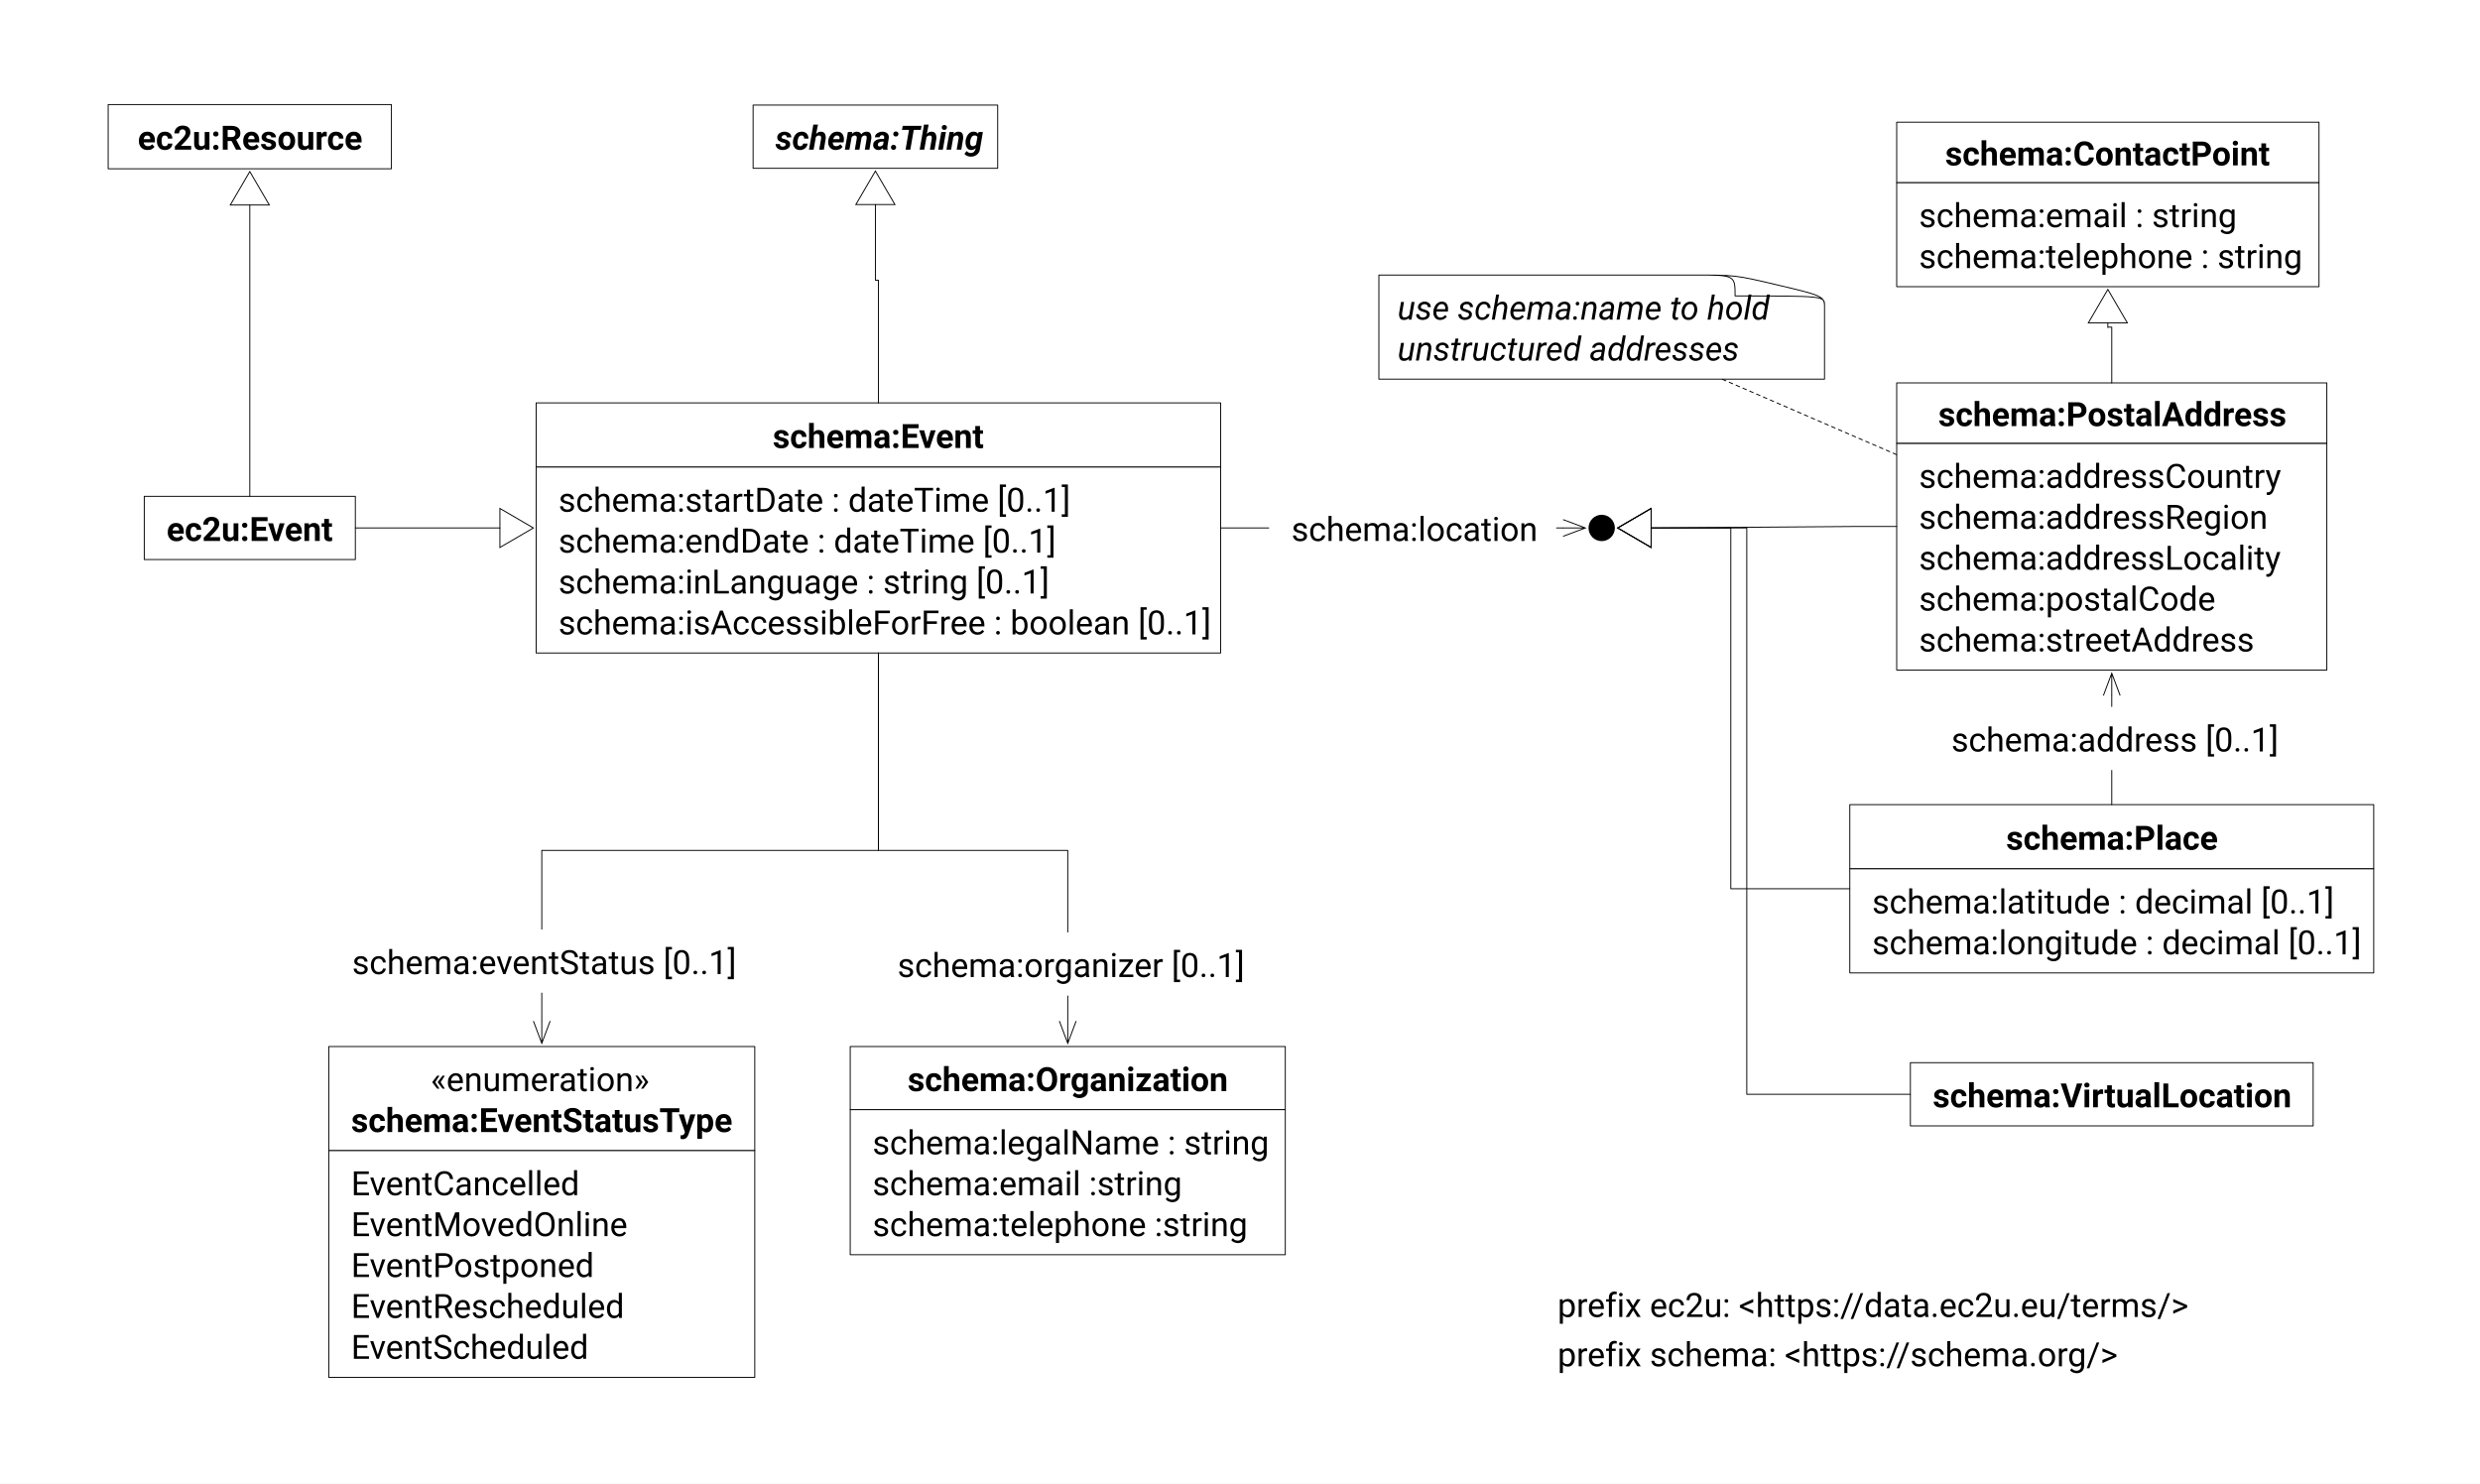
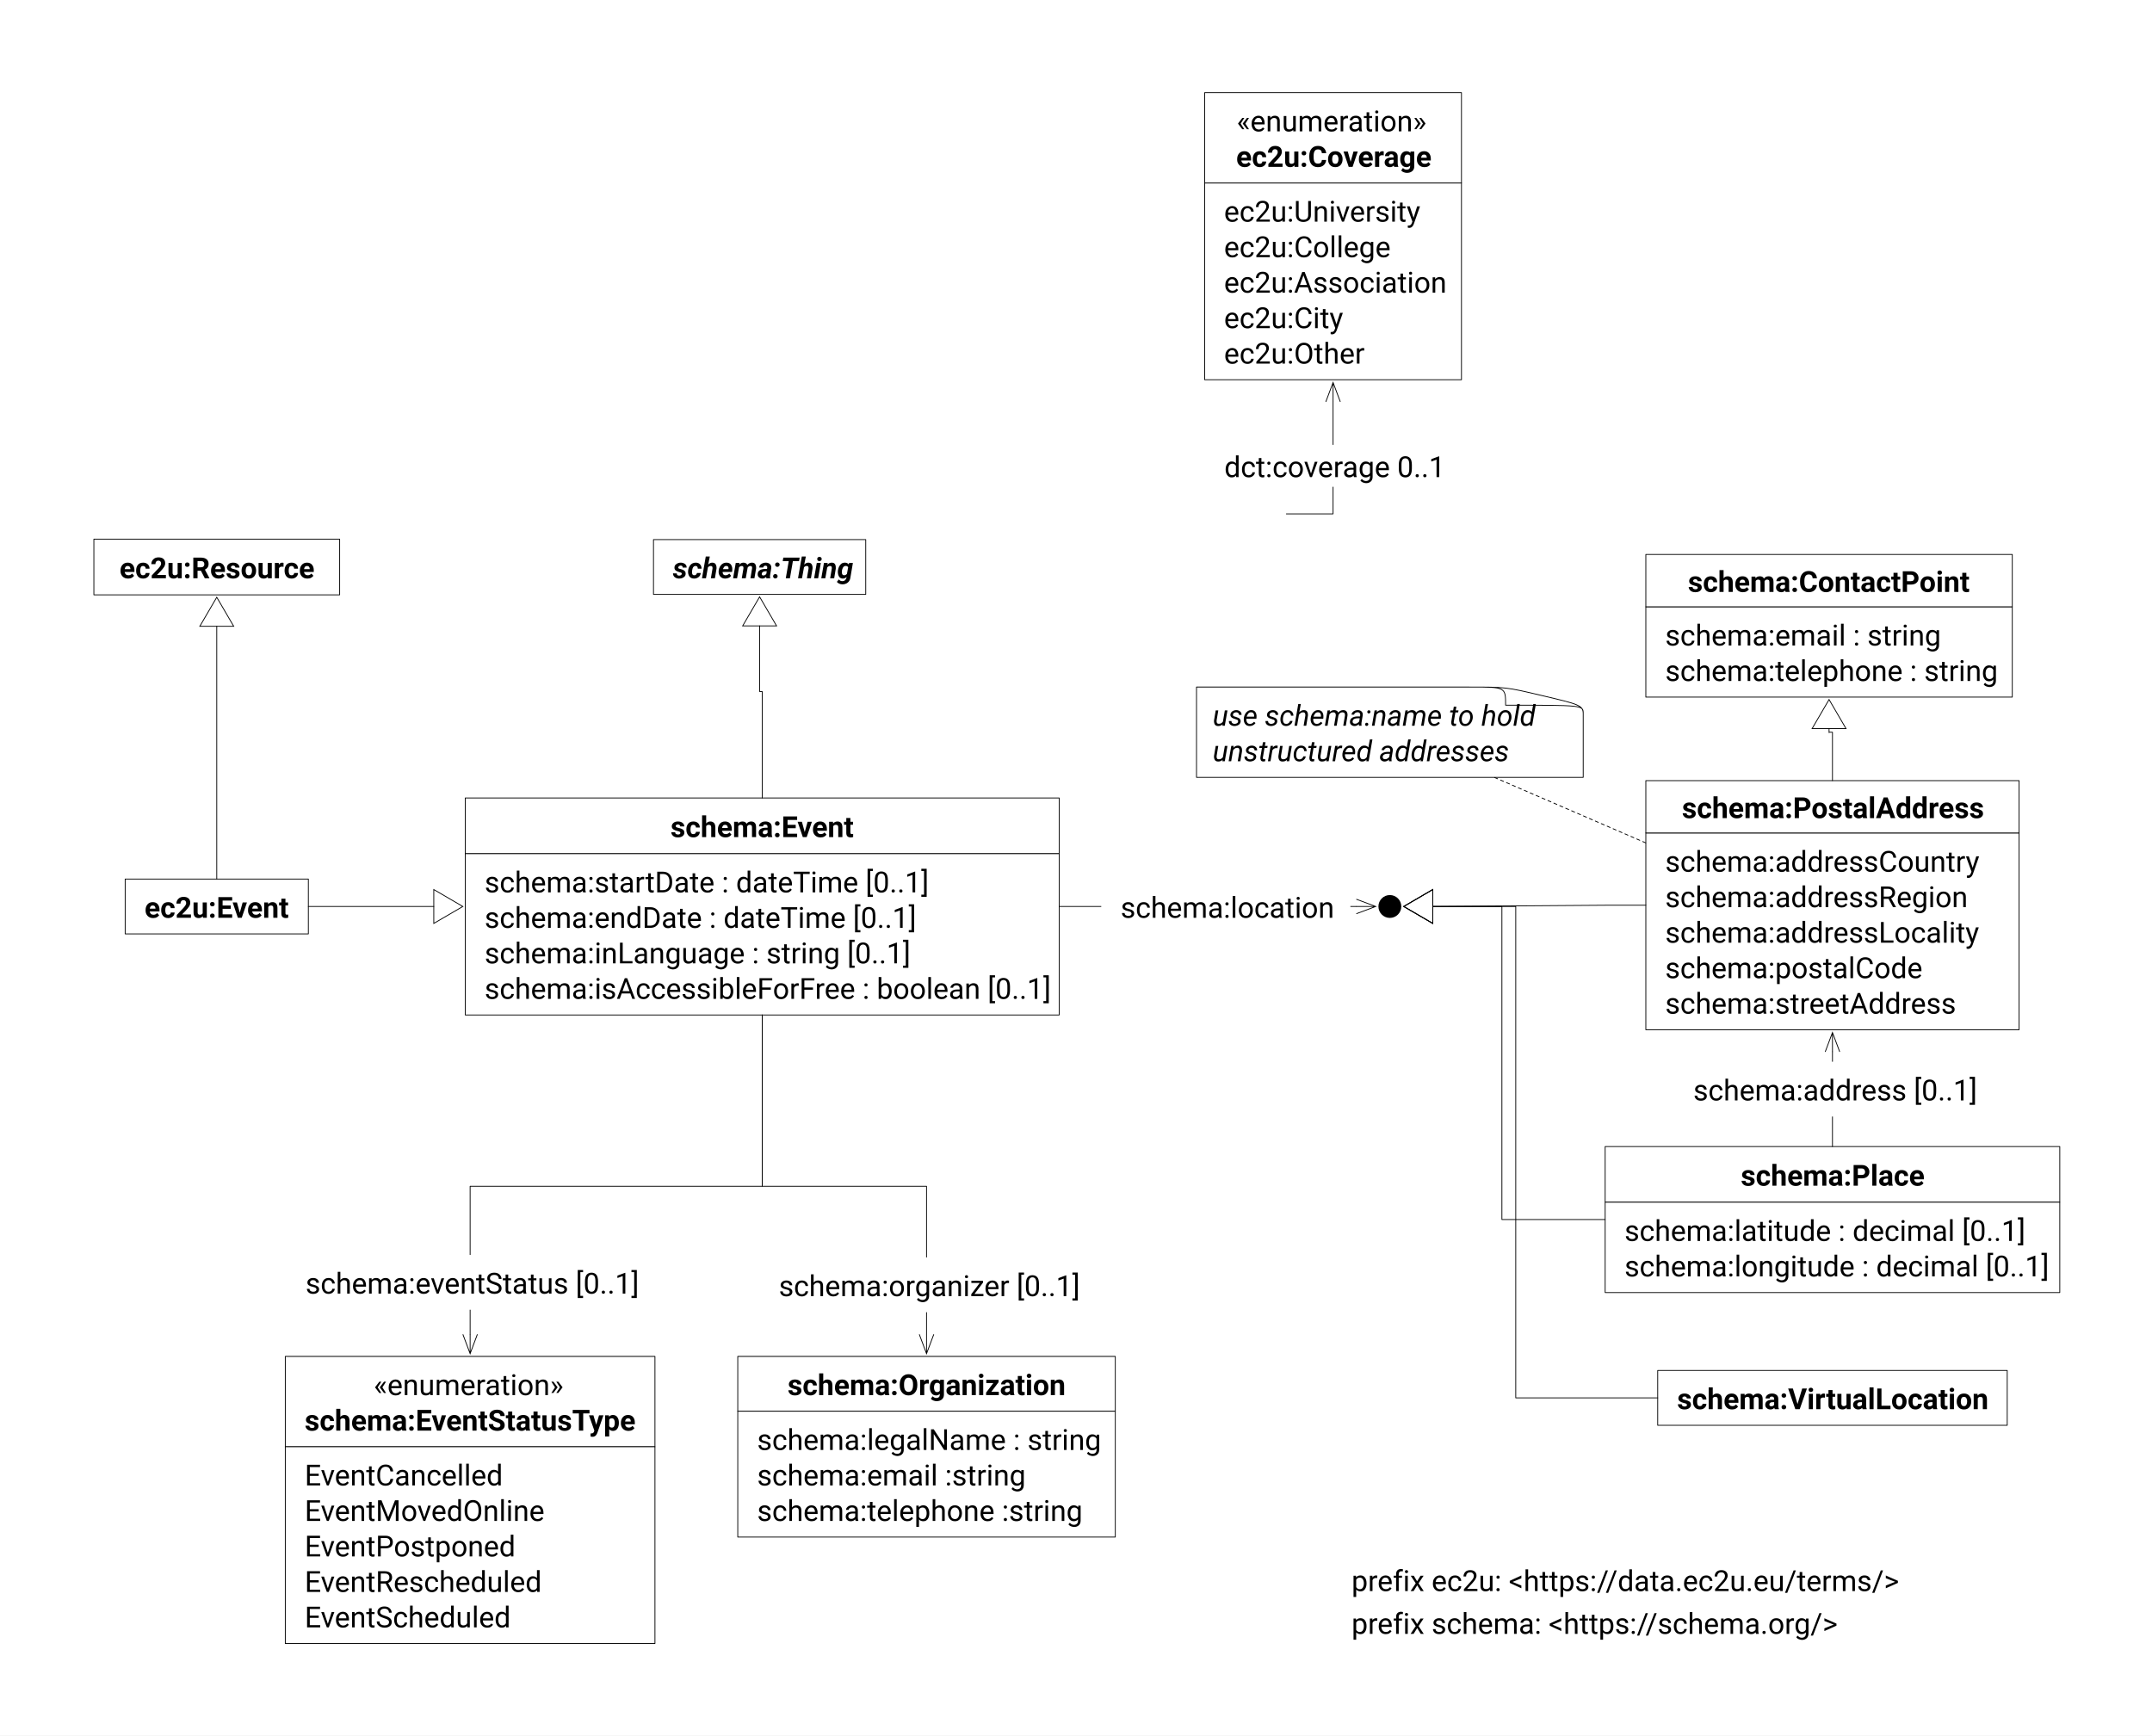
- <svg xmlns="http://www.w3.org/2000/svg" xmlns:xlink="http://www.w3.org/1999/xlink" version="1.1" viewBox="-97 38 667 399" width="667" height="399">
+ <svg xmlns="http://www.w3.org/2000/svg" xmlns:xlink="http://www.w3.org/1999/xlink" version="1.1" viewBox="-97 -101 667 538" width="667" height="538">
  <defs>
    <marker orient="auto" overflow="visible" markerUnits="strokeWidth" id="StickArrow_Marker" stroke-linejoin="miter" stroke-miterlimit="10" viewBox="-1 -10 26 20" markerWidth="26" markerHeight="20" color="black">
      <g>
        <path d="M 24 0 L 0 0 M 0 -9 L 24 0 L 0 9" fill="none" stroke="currentColor" stroke-width="1" />
      </g>
    </marker>
    <marker orient="auto" overflow="visible" markerUnits="strokeWidth" id="UMLInheritance_Marker" stroke-linejoin="miter" stroke-miterlimit="10" viewBox="-1 -22 38 44" markerWidth="38" markerHeight="44" color="black">
      <g>
        <path d="M 36 0 L 0 -21 L 0 21 Z" fill="none" stroke="currentColor" stroke-width="1" />
      </g>
    </marker>
  </defs>
-   <g id="events" stroke-dasharray="none" stroke-opacity="1" fill-opacity="1" fill="none" stroke="none">
-     <rect fill="white" x="-97" y="38" width="667" height="399" />
+   <g id="events" stroke-dasharray="none" fill-opacity="1" fill="none" stroke-opacity="1" stroke="none">
+     <rect fill="white" x="-97" y="-101" width="667" height="538" />
    <g id="events_Layer_1">
      <g id="Group_173">
        <g id="Graphic_174">
          <a xlink:href="https://schema.org/Event">
            <rect x="47.2" y="146.365" width="184.099" height="17.261" fill="white" />
            <rect x="47.2" y="146.365" width="184.099" height="17.261" stroke="black" stroke-linecap="round" stroke-linejoin="round" stroke-width=".25" />
            <text transform="translate(110.8118 149.4952)" fill="black">
              <tspan font-family="Roboto" font-weight="bold" font-size="9" fill="black" x="0" y="9">
                                schema:Event
                            </tspan>
            </text>
          </a>
        </g>
        <g id="Graphic_175">
          <rect x="47.2" y="163.626" width="184.099" height="50" fill="white" />
          <rect x="47.2" y="163.626" width="184.099" height="50" stroke="black" stroke-linecap="round" stroke-linejoin="round" stroke-width=".25" />
          <text transform="translate(53.19951 166.6257)" fill="black">
            <tspan font-family="Roboto" font-size="9" fill="black" x="0" y="9">schema:startDate : dateTime
                            [0..1]
                        </tspan>
            <tspan font-family="Roboto" font-size="9" fill="black" x="0" y="20">schema:endDate : dateTime
                            [0..1]
                        </tspan>
            <tspan font-family="Roboto" font-size="9" fill="black" x="0" y="31">schema:inLanguage : string
                            [0..1]
                        </tspan>
            <tspan font-family="Roboto" font-size="9" fill="black" x="0" y="42">schema:isAccessibleForFree :
                            boolean [0..1]
                        </tspan>
          </text>
        </g>
      </g>
      <g id="Group_169">
        <g id="Graphic_170">
          <a xlink:href="https://schema.org/Place">
            <rect x="400.508" y="254.411" width="140.909" height="17.261" fill="white" />
            <rect x="400.508" y="254.411" width="140.909" height="17.261" stroke="black" stroke-linecap="round" stroke-linejoin="round" stroke-width=".25" />
            <text transform="translate(442.5411 257.5412)" fill="black">
              <tspan font-family="Roboto" font-weight="bold" font-size="9" fill="black" x="0" y="9">
                                schema:Place
                            </tspan>
            </text>
          </a>
        </g>
        <g id="Graphic_171">
          <rect x="400.508" y="271.672" width="140.909" height="28" fill="white" />
          <rect x="400.508" y="271.672" width="140.909" height="28" stroke="black" stroke-linecap="round" stroke-linejoin="round" stroke-width=".25" />
          <text transform="translate(406.5082 274.6717)" fill="black">
            <tspan font-family="Roboto" font-size="9" fill="black" x="0" y="9">schema:latitude : decimal
                            [0..1]
                        </tspan>
            <tspan font-family="Roboto" font-size="9" fill="black" x="0" y="20">schema:longitude : decimal
                            [0..1]
                        </tspan>
          </text>
        </g>
      </g>
      <g id="Group_165">
        <g id="Graphic_167">
          <rect x="413.118" y="157.215" width="115.689" height="61" fill="white" />
          <rect x="413.118" y="157.215" width="115.689" height="61" stroke="black" stroke-linecap="round" stroke-linejoin="round" stroke-width=".25" />
          <text transform="translate(419.1182 160.2151)" fill="black">
            <tspan font-family="Roboto" font-size="9" fill="black" x="0" y="9">schema:addressCountry</tspan>
            <tspan font-family="Roboto" font-size="9" fill="black" x="0" y="20">schema:addressRegion</tspan>
            <tspan font-family="Roboto" font-size="9" fill="black" x="0" y="31">schema:addressLocality
                        </tspan>
            <tspan font-family="Roboto" font-size="9" fill="black" x="0" y="42">schema:postalCode</tspan>
            <tspan font-family="Roboto" font-size="9" fill="black" x="0" y="53">schema:streetAddress</tspan>
          </text>
        </g>
        <g id="Graphic_166">
          <a xlink:href="https://schema.org/PostalAddress">
            <rect x="413.118" y="140.983" width="115.689" height="16.232" fill="white" />
            <rect x="413.118" y="140.983" width="115.689" height="16.232" stroke="black" stroke-linecap="round" stroke-linejoin="round" stroke-width=".25" />
            <text transform="translate(424.295 143.5991)" fill="black">
              <tspan font-family="Roboto" font-weight="bold" font-size="9" fill="black" x="0" y="9">
                                schema:PostalAddress
                            </tspan>
            </text>
          </a>
        </g>
      </g>
      <g id="Group_161">
        <g id="Graphic_162">
          <a xlink:href="https://schema.org/VirtualLocation">
            <rect x="416.799" y="323.818" width="108.328" height="17" fill="white" />
            <rect x="416.799" y="323.818" width="108.328" height="17" stroke="black" stroke-linecap="round" stroke-linejoin="round" stroke-width=".25" />
            <text transform="translate(422.7987 326.8177)" fill="black">
              <tspan font-family="Roboto" font-weight="bold" font-size="9" fill="black" x="0" y="9">
                                schema:VirtualLocation
                            </tspan>
            </text>
          </a>
        </g>
      </g>
      <g id="Line_160">
        <line x1="470.963" y1="254.411" x2="470.963" y2="225.065" marker-end="url(#StickArrow_Marker)" stroke="black" stroke-linecap="round" stroke-linejoin="round" stroke-width=".25" />
      </g>
      <g id="Graphic_159">
        <rect x="421.817" y="228.113" width="98.291" height="17" fill="white" />
        <text transform="translate(427.8172 231.1128)" fill="black">
          <tspan font-family="Roboto" font-size="9" fill="black" x="0" y="9">schema:address [0..1]</tspan>
        </text>
      </g>
      <g id="Line_158">
        <line x1="231.298" y1="179.995" x2="323.386" y2="179.995" marker-end="url(#StickArrow_Marker)" stroke="black" stroke-linecap="round" stroke-linejoin="round" stroke-width=".25" />
      </g>
      <g id="Graphic_157">
        <rect x="244.329" y="171.495" width="77.219" height="17" fill="white" />
        <text transform="translate(250.3295 174.4952)" fill="black">
          <tspan font-family="Roboto" font-size="9" fill="black" x="0" y="9">schema:location</tspan>
        </text>
      </g>
      <g id="Group_153">
        <g id="Graphic_154">
          <a xlink:href="things.svg">
            <rect x="105.546" y="66.26" width="65.785" height="17" fill="white" />
            <rect x="105.546" y="66.26" width="65.785" height="17" stroke="black" stroke-linecap="round" stroke-linejoin="round" stroke-width=".25" />
            <text transform="translate(111.5457 69.25984)" fill="black">
              <tspan font-family="Roboto" font-style="italic" font-weight="bold" font-size="9" fill="black" x="0" y="9">schema:Thing
                  </tspan>
            </text>
          </a>
        </g>
      </g>
      <g id="Line_152">
        <path d="M 470.963 140.983 L 470.963 125.983 L 469.908 125.983 L 469.908 126.098 L 469.908 124.848" marker-end="url(#UMLInheritance_Marker)" stroke="black" stroke-linecap="round" stroke-linejoin="round" stroke-width=".25" />
      </g>
      <g id="Group_148">
        <g id="Graphic_149">
          <a xlink:href="https://schema.org/EventStatusType">
            <rect x="-8.575" y="319.467" width="114.573" height="28" fill="white" />
            <rect x="-8.575" y="319.467" width="114.573" height="28" stroke="black" stroke-linecap="round" stroke-linejoin="round" stroke-width=".25" />
            <text transform="translate(-2.574803 322.4672)" fill="black">
              <tspan font-family="Roboto" font-size="9" fill="black" x="21.412" y="9">«enumeration»</tspan>
              <tspan font-family="Roboto" font-weight="bold" font-size="9" fill="black" x="0" y="20">
                          schema:EventStatusType
                      </tspan>
            </text>
          </a>
        </g>
        <g id="Graphic_150">
          <rect x="-8.575" y="347.467" width="114.573" height="61" fill="white" />
          <rect x="-8.575" y="347.467" width="114.573" height="61" stroke="black" stroke-linecap="round" stroke-linejoin="round" stroke-width=".25" />
          <text transform="translate(-2.574803 350.4672)" fill="black">
            <tspan font-family="Roboto" font-size="9" fill="black" x="0" y="9">EventCancelled</tspan>
            <tspan font-family="Roboto" font-size="9" fill="black" x="0" y="20">EventMovedOnline</tspan>
            <tspan font-family="Roboto" font-size="9" fill="black" x="0" y="31">EventPostponed</tspan>
            <tspan font-family="Roboto" font-size="9" fill="black" x="0" y="42">EventRescheduled</tspan>
            <tspan font-family="Roboto" font-size="9" fill="black" x="0" y="53">EventScheduled</tspan>
          </text>
        </g>
      </g>
      <g id="Line_147">
        <path d="M 139.249 213.626 L 139.249 266.726 L 48.712 266.726 L 48.712 312.617" marker-end="url(#StickArrow_Marker)" stroke="black" stroke-linecap="round" stroke-linejoin="round" stroke-width=".25" />
      </g>
      <g id="Graphic_146">
        <rect x="-8.302" y="287.997" width="114.028" height="17" fill="white" />
        <text transform="translate(-2.302342 290.9971)" fill="black">
          <tspan font-family="Roboto" font-size="9" fill="black" x="0" y="9">schema:eventStatus [0..1]</tspan>
        </text>
      </g>
      <g id="Group_142">
        <g id="Graphic_143">
-           <a xlink:href="entities.svg">
+           <a xlink:href="resources.svg">
            <rect x="-67.905" y="66.129" width="76.179" height="17.261" fill="white" />
            <rect x="-67.905" y="66.129" width="76.179" height="17.261" stroke="black" stroke-linecap="round" stroke-linejoin="round" stroke-width=".25" />
            <text transform="translate(-59.97101 69.25984)" fill="black">
              <tspan font-family="Roboto" font-weight="bold" font-size="9" fill="black" x="0" y="9">ec2u:Resource</tspan>
            </text>
          </a>
        </g>
      </g>
      <g id="Group_138">
        <g id="Graphic_140">
          <rect x="413.118" y="87.098" width="113.58" height="28" fill="white" />
          <rect x="413.118" y="87.098" width="113.58" height="28" stroke="black" stroke-linecap="round" stroke-linejoin="round" stroke-width=".25" />
          <text transform="translate(419.1182 90.0982)" fill="black">
            <tspan font-family="Roboto" font-size="9" fill="black" x="0" y="9">schema:email : string</tspan>
            <tspan font-family="Roboto" font-size="9" fill="black" x="0" y="20">schema:telephone : string</tspan>
          </text>
        </g>
        <g id="Graphic_139">
          <a xlink:href="https://schema.org/ContactPoint">
            <rect x="413.118" y="70.866" width="113.58" height="16.232" fill="white" />
            <rect x="413.118" y="70.866" width="113.58" height="16.232" stroke="black" stroke-linecap="round" stroke-linejoin="round" stroke-width=".25" />
            <text transform="translate(426.1517 73.48217)" fill="black">
              <tspan font-family="Roboto" font-weight="bold" font-size="9" fill="black" x="0" y="9">
                          schema:ContactPoint
                      </tspan>
            </text>
          </a>
        </g>
      </g>
      <g id="Line_137">
        <path d="M 139.249 146.365 L 139.249 113.365 L 138.438 113.365 L 138.438 93.01" marker-end="url(#UMLInheritance_Marker)" stroke="black" stroke-linecap="round" stroke-linejoin="round" stroke-width=".25" />
      </g>
      <g id="Group_133">
        <g id="Graphic_134">
          <a xlink:href="https://schema.org/Organization">
            <rect x="131.666" y="319.467" width="117.016" height="17" fill="white" />
            <rect x="131.666" y="319.467" width="117.016" height="17" stroke="black" stroke-linecap="round" stroke-linejoin="round" stroke-width=".25" />
            <text transform="translate(147.0968 322.4672)" fill="black">
              <tspan font-family="Roboto" font-weight="bold" font-size="9" fill="black" x="0" y="9">
                                schema:Organization
                            </tspan>
            </text>
          </a>
        </g>
        <g id="Graphic_135">
          <rect x="131.666" y="336.467" width="117.016" height="39" fill="white" />
          <rect x="131.666" y="336.467" width="117.016" height="39" stroke="black" stroke-linecap="round" stroke-linejoin="round" stroke-width=".25" />
          <text transform="translate(137.6661 339.4672)" fill="black">
            <tspan font-family="Roboto" font-size="9" fill="black" x="0" y="9">schema:legalName : string
                        </tspan>
            <tspan font-family="Roboto" font-size="9" fill="black" x="0" y="20">schema:email :string</tspan>
            <tspan font-family="Roboto" font-size="9" fill="black" x="0" y="31">schema:telephone :string
                        </tspan>
          </text>
        </g>
      </g>
      <g id="Line_132">
        <path d="M 139.249 213.626 L 139.249 266.726 L 190.174 266.726 L 190.174 312.617" marker-end="url(#StickArrow_Marker)" stroke="black" stroke-linecap="round" stroke-linejoin="round" stroke-width=".25" />
      </g>
      <g id="Graphic_131">
        <rect x="138.385" y="288.777" width="103.578" height="17" fill="white" />
        <text transform="translate(144.3854 291.777)" fill="black">
          <tspan font-family="Roboto" font-size="9" fill="black" x="0" y="9">schema:organizer [0..1]</tspan>
        </text>
      </g>
      <g id="Graphic_130">
        <circle cx="333.78" cy="179.995" r="3.543" fill="black" />
      </g>
      <g id="Line_129">
        <path d="M 416.799 332.318 L 372.799 332.318 L 372.799 179.995 L 347.073 179.995" marker-end="url(#UMLInheritance_Marker)" stroke="black" stroke-linecap="round" stroke-linejoin="round" stroke-width=".25" />
      </g>
      <g id="Line_128">
        <path d="M 413.118 179.599 L 402.118 179.599 L 348.323 179.995 L 347.073 179.995" marker-end="url(#UMLInheritance_Marker)" stroke="black" stroke-linecap="round" stroke-linejoin="round" stroke-width=".25" />
      </g>
      <g id="Line_127">
        <path d="M 400.508 277.041 L 368.508 277.041 L 368.508 179.995 L 347.073 179.995" marker-end="url(#UMLInheritance_Marker)" stroke="black" stroke-linecap="round" stroke-linejoin="round" stroke-width=".25" />
      </g>
      <g id="Group_121">
        <g id="Graphic_122">
          <rect x="-58.204" y="171.495" width="56.776" height="17" fill="white" />
          <rect x="-58.204" y="171.495" width="56.776" height="17" stroke="black" stroke-linecap="round" stroke-linejoin="round" stroke-width=".25" />
          <text transform="translate(-52.20367 174.4952)" fill="black">
            <tspan font-family="Roboto" font-weight="bold" font-size="9" fill="black" x="0" y="9">
                            ec2u:Event
                        </tspan>
          </text>
        </g>
      </g>
      <g id="Line_120">
        <line x1="-1.428" y1="179.995" x2="37.45" y2="179.995" marker-end="url(#UMLInheritance_Marker)" stroke="black" stroke-linecap="round" stroke-linejoin="round" stroke-width=".25" />
      </g>
      <g id="Line_119">
        <line x1="-29.816" y1="171.495" x2="-29.816" y2="93.14" marker-end="url(#UMLInheritance_Marker)" stroke="black" stroke-linecap="round" stroke-linejoin="round" stroke-width=".25" />
      </g>
      <g id="Graphic_118">
        <path d="M 393.708 120.254 C 393.708 117.601 392.185 117.273 381.066 114.648 L 380.949 114.621 C 369.771 111.969 369.655 111.969 358.183 111.969 C 342.909 111.969 273.852 111.969 273.852 111.969 L 273.852 139.969 L 393.708 139.969 L 393.708 120.254 Z" fill="white" />
        <path d="M 393.708 120.254 C 393.708 117.601 392.185 117.273 381.066 114.648 L 380.949 114.621 C 369.771 111.969 369.655 111.969 358.183 111.969 C 342.909 111.969 273.852 111.969 273.852 111.969 L 273.852 139.969 L 393.708 139.969 L 393.708 120.254 Z M 393.708 120.117 C 393.708 117.601 393.59 117.601 369.655 117.601 L 369.655 117.601 C 369.655 111.996 369.655 111.969 358.886 111.969" stroke="black" stroke-linecap="round" stroke-linejoin="round" stroke-width=".25" />
        <text transform="translate(278.8515 114.9685)" fill="black">
          <tspan font-family="Roboto" font-style="italic" font-size="9" fill="black" x="0" y="9">use
                        schema:name to hold
                    </tspan>
          <tspan font-family="Roboto" font-style="italic" font-size="9" fill="black" x="0" y="20">unstructured
                        addresses
                    </tspan>
        </text>
      </g>
      <g id="Line_117">
        <line x1="366.256" y1="140.018" x2="413.118" y2="160.291" stroke="black" stroke-linecap="round" stroke-linejoin="round" stroke-dasharray="1.0,1.0" stroke-width=".25" />
      </g>
      <g id="Group_115">
        <g id="Graphic_116">
          <text transform="translate(321.9076 383.2062)" fill="black">
            <tspan font-family="Roboto" font-size="9" fill="black" x="0" y="9">prefix ec2u: &lt;https://data.ec2u.eu/terms/&gt;</tspan>
          </text>
        </g>
      </g>
      <g id="Graphic_114">
        <a xlink:href="https://schema.org/">
          <text transform="translate(321.9076 396.4672)" fill="black">
            <tspan font-family="Roboto" font-size="9" fill="black" x="0" y="9">prefix schema: &lt;https://schema.org/&gt;</tspan>
          </text>
        </a>
      </g>
+       <g id="Group_178">
+         <g id="Graphic_180">
+           <rect x="276.378" y="-44.283" width="79.597" height="61" fill="white" />
+           <rect x="276.378" y="-44.283" width="79.597" height="61" stroke="black" stroke-linecap="round" stroke-linejoin="round" stroke-width=".25" />
+           <text transform="translate(282.378 -41.28346)" fill="black">
+             <tspan font-family="Roboto" font-size="9" fill="black" x="0" y="9">ec2u:University</tspan>
+             <tspan font-family="Roboto" font-size="9" fill="black" x="0" y="20">ec2u:College</tspan>
+             <tspan font-family="Roboto" font-size="9" fill="black" x="0" y="31">ec2u:Association</tspan>
+             <tspan font-family="Roboto" font-size="9" fill="black" x="0" y="42">ec2u:City</tspan>
+             <tspan font-family="Roboto" font-size="9" fill="black" x="0" y="53">ec2u:Other</tspan>
+           </text>
+         </g>
+         <g id="Graphic_179">
+           <rect x="276.378" y="-72.283" width="79.597" height="28" fill="white" />
+           <rect x="276.378" y="-72.283" width="79.597" height="28" stroke="black" stroke-linecap="round" stroke-linejoin="round" stroke-width=".25" />
+           <text transform="translate(286.1243 -69.28347)" fill="black">
+             <tspan font-family="Roboto" font-size="9" fill="black" x=".178" y="9">«enumeration»</tspan>
+             <tspan font-family="Roboto" font-weight="bold" font-size="9" fill="black" x="0" y="20">
+                             ec2u:Coverage
+                         </tspan>
+           </text>
+         </g>
+       </g>
+       <g id="Line_177">
+         <path d="M 301.707 58.293 L 316.176 58.293 L 316.176 23.567" marker-end="url(#StickArrow_Marker)" stroke="black" stroke-linecap="round" stroke-linejoin="round" stroke-width=".25" />
+       </g>
+       <g id="Graphic_176">
+         <rect x="279.461" y="36.9" width="73.43" height="13" fill="white" />
+         <text transform="translate(282.4615 37.89993)" fill="black">
+           <tspan font-family="Roboto" font-size="9" fill="black" x="0" y="9">dct:coverage 0..1</tspan>
+         </text>
+       </g>
    </g>
  </g>
</svg>
